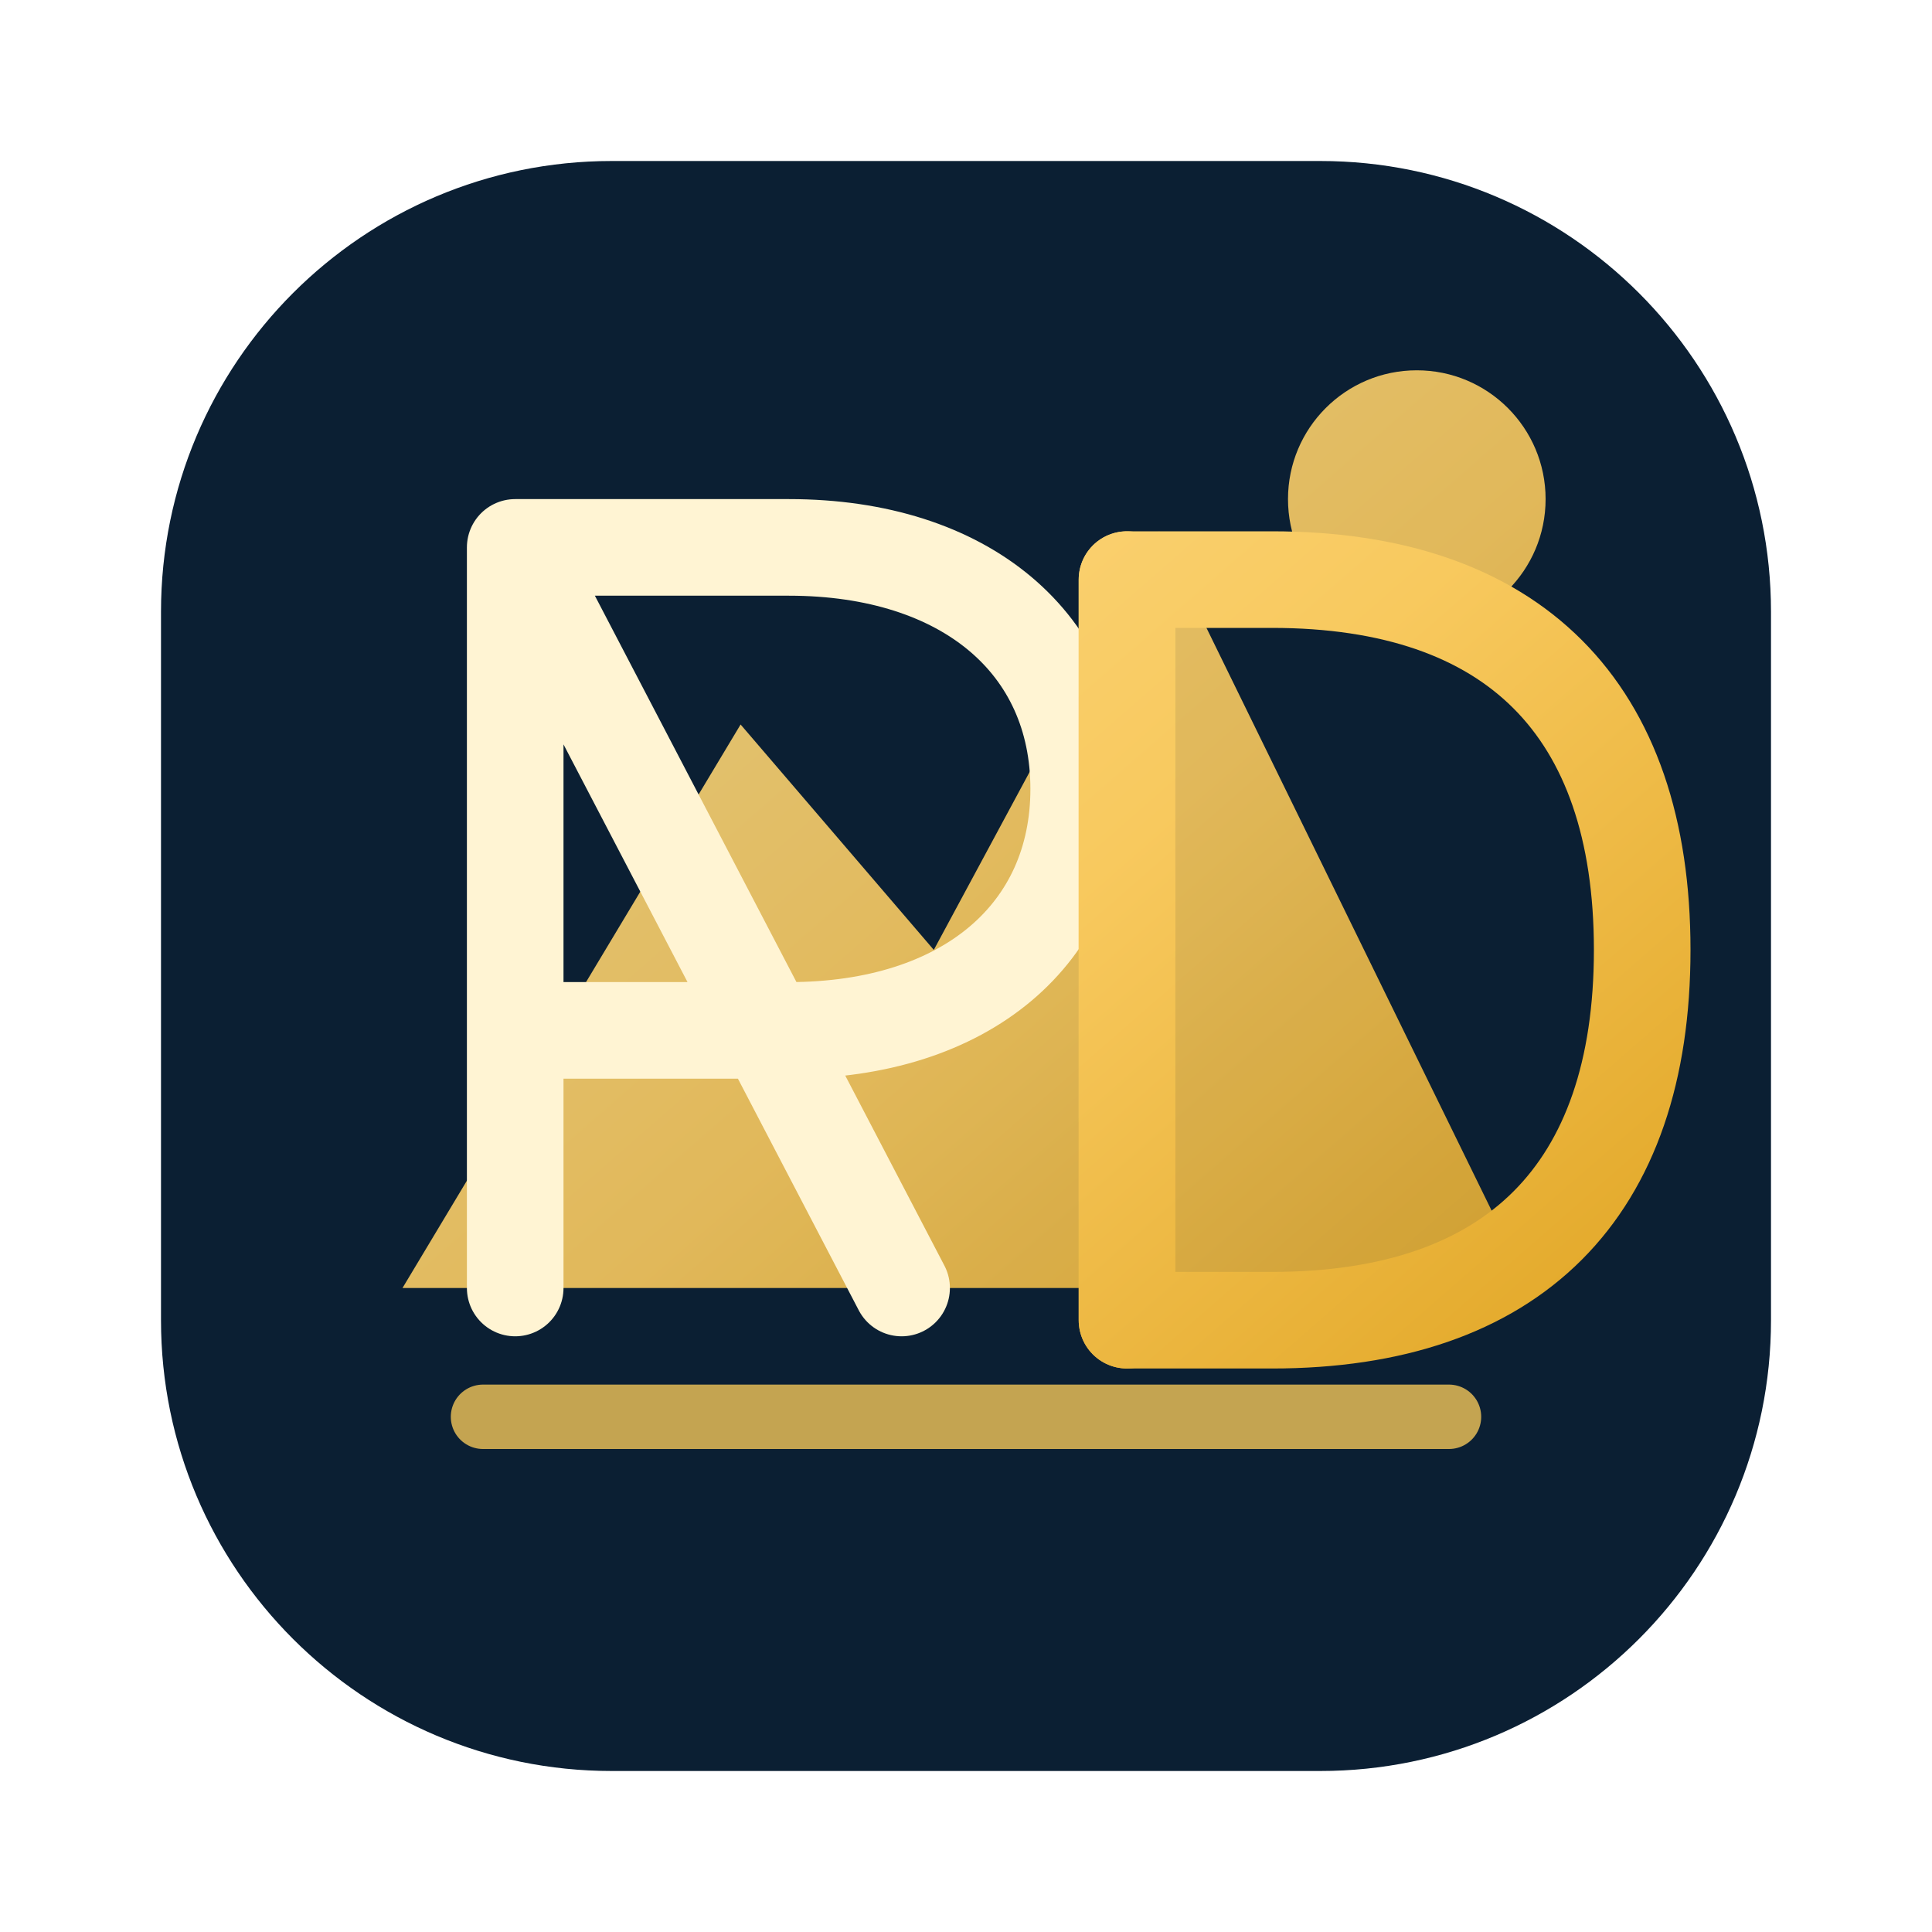
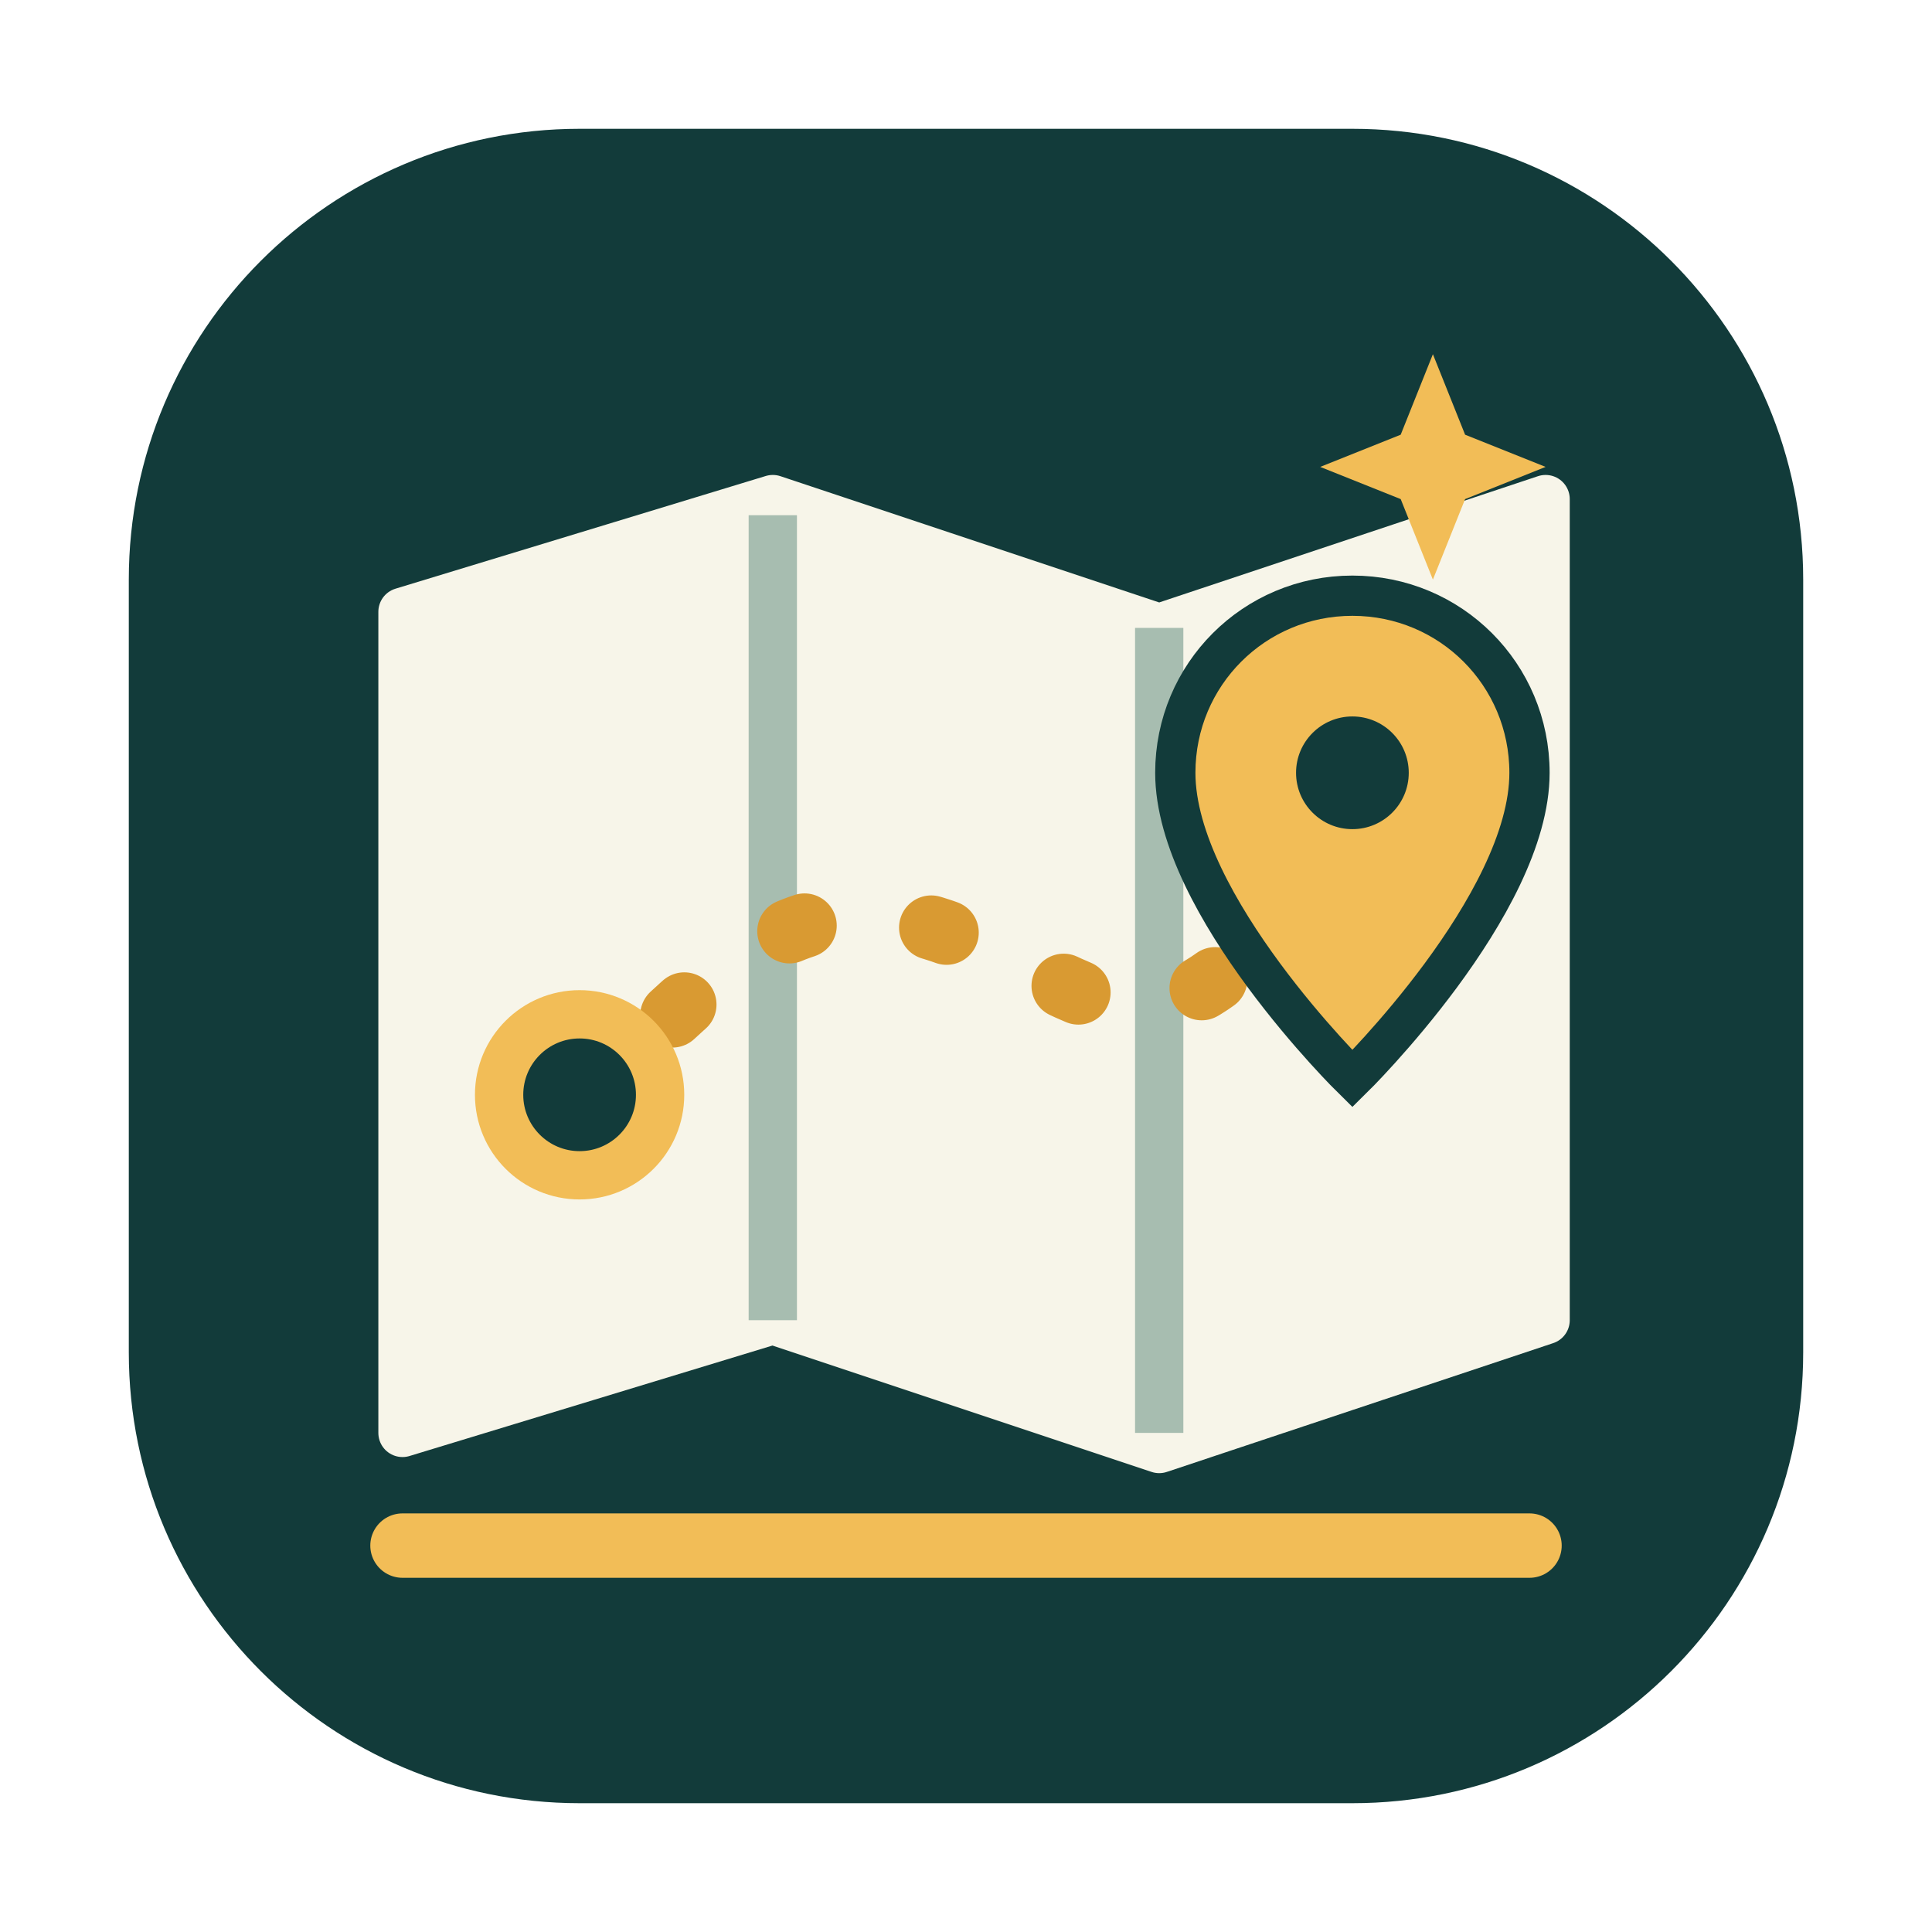
- <svg xmlns="http://www.w3.org/2000/svg" width="120" height="120" viewBox="0 0 120 120" fill="none" role="img" aria-label="Reach Dream Travel logo">
-   <defs>
-     <linearGradient id="RDGold" x1="18" y1="12" x2="100" y2="106" gradientUnits="userSpaceOnUse">
-       <stop stop-color="#FFE29A" />
-       <stop offset="0.52" stop-color="#F8C95E" />
-       <stop offset="1" stop-color="#D99A12" />
-     </linearGradient>
-   </defs>
-   <rect x="10" y="10" width="100" height="100" rx="28" fill="#0B1F33" />
-   <circle cx="88" cy="31" r="8" fill="url(#RDGold)" opacity="0.9" />
-   <path d="M25 80L46 45L58 59L72 33L95 80H25Z" fill="url(#RDGold)" opacity="0.9" />
-   <path d="M32 80V34H49C60 34 67 40 67 49C67 58 60 64 49 64H32M32 34L56 80" stroke="#FFF4D3" stroke-width="6" stroke-linecap="round" stroke-linejoin="round" />
-   <path d="M70 36H79C94 36 102 44 102 59C102 74 94 82 79 82H70V36Z" stroke="url(#RDGold)" stroke-width="6" stroke-linecap="round" stroke-linejoin="round" />
-   <path d="M70 36V82" stroke="url(#RDGold)" stroke-width="6" stroke-linecap="round" />
-   <path d="M30 88H90" stroke="#F3C559" stroke-width="4" stroke-linecap="round" opacity="0.8" />
+ <svg xmlns="http://www.w3.org/2000/svg" width="120" height="120" viewBox="0 0 120 120" fill="none" role="img" aria-label="Reach Dream Travel route map logo">
+   <rect x="8" y="8" width="104" height="104" rx="28" fill="#123B3A" />
+   <path d="M25 38L48 31L72 39L96 31V82L72 90L48 82L25 89V38Z" fill="#F7F5E9" stroke="#F7F5E9" stroke-width="3" stroke-linejoin="round" />
+   <path d="M48 32V82M72 39V89" stroke="#A7BDB0" stroke-width="3" />
+   <path d="M35 69C44 62 48 54 59 58C68 61 72 69 83 52" stroke="#D99A32" stroke-width="4" stroke-linecap="round" stroke-dasharray="1 8" />
+   <circle cx="36" cy="68" r="5" fill="#123B3A" stroke="#F2BD57" stroke-width="3" />
+   <path d="M84 37C77.9 37 73 41.9 73 48C73 56.2 84 67 84 67C84 67 95 56.2 95 48C95 41.9 90.1 37 84 37Z" fill="#F2BD57" stroke="#123B3A" stroke-width="2.5" />
+   <circle cx="84" cy="48" r="3.5" fill="#123B3A" />
+   <path d="M25 96H95" stroke="#F2BD57" stroke-width="4" stroke-linecap="round" />
+   <path d="M89 22L91 27L96 29L91 31L89 36L87 31L82 29L87 27L89 22Z" fill="#F2BD57" />
</svg>
